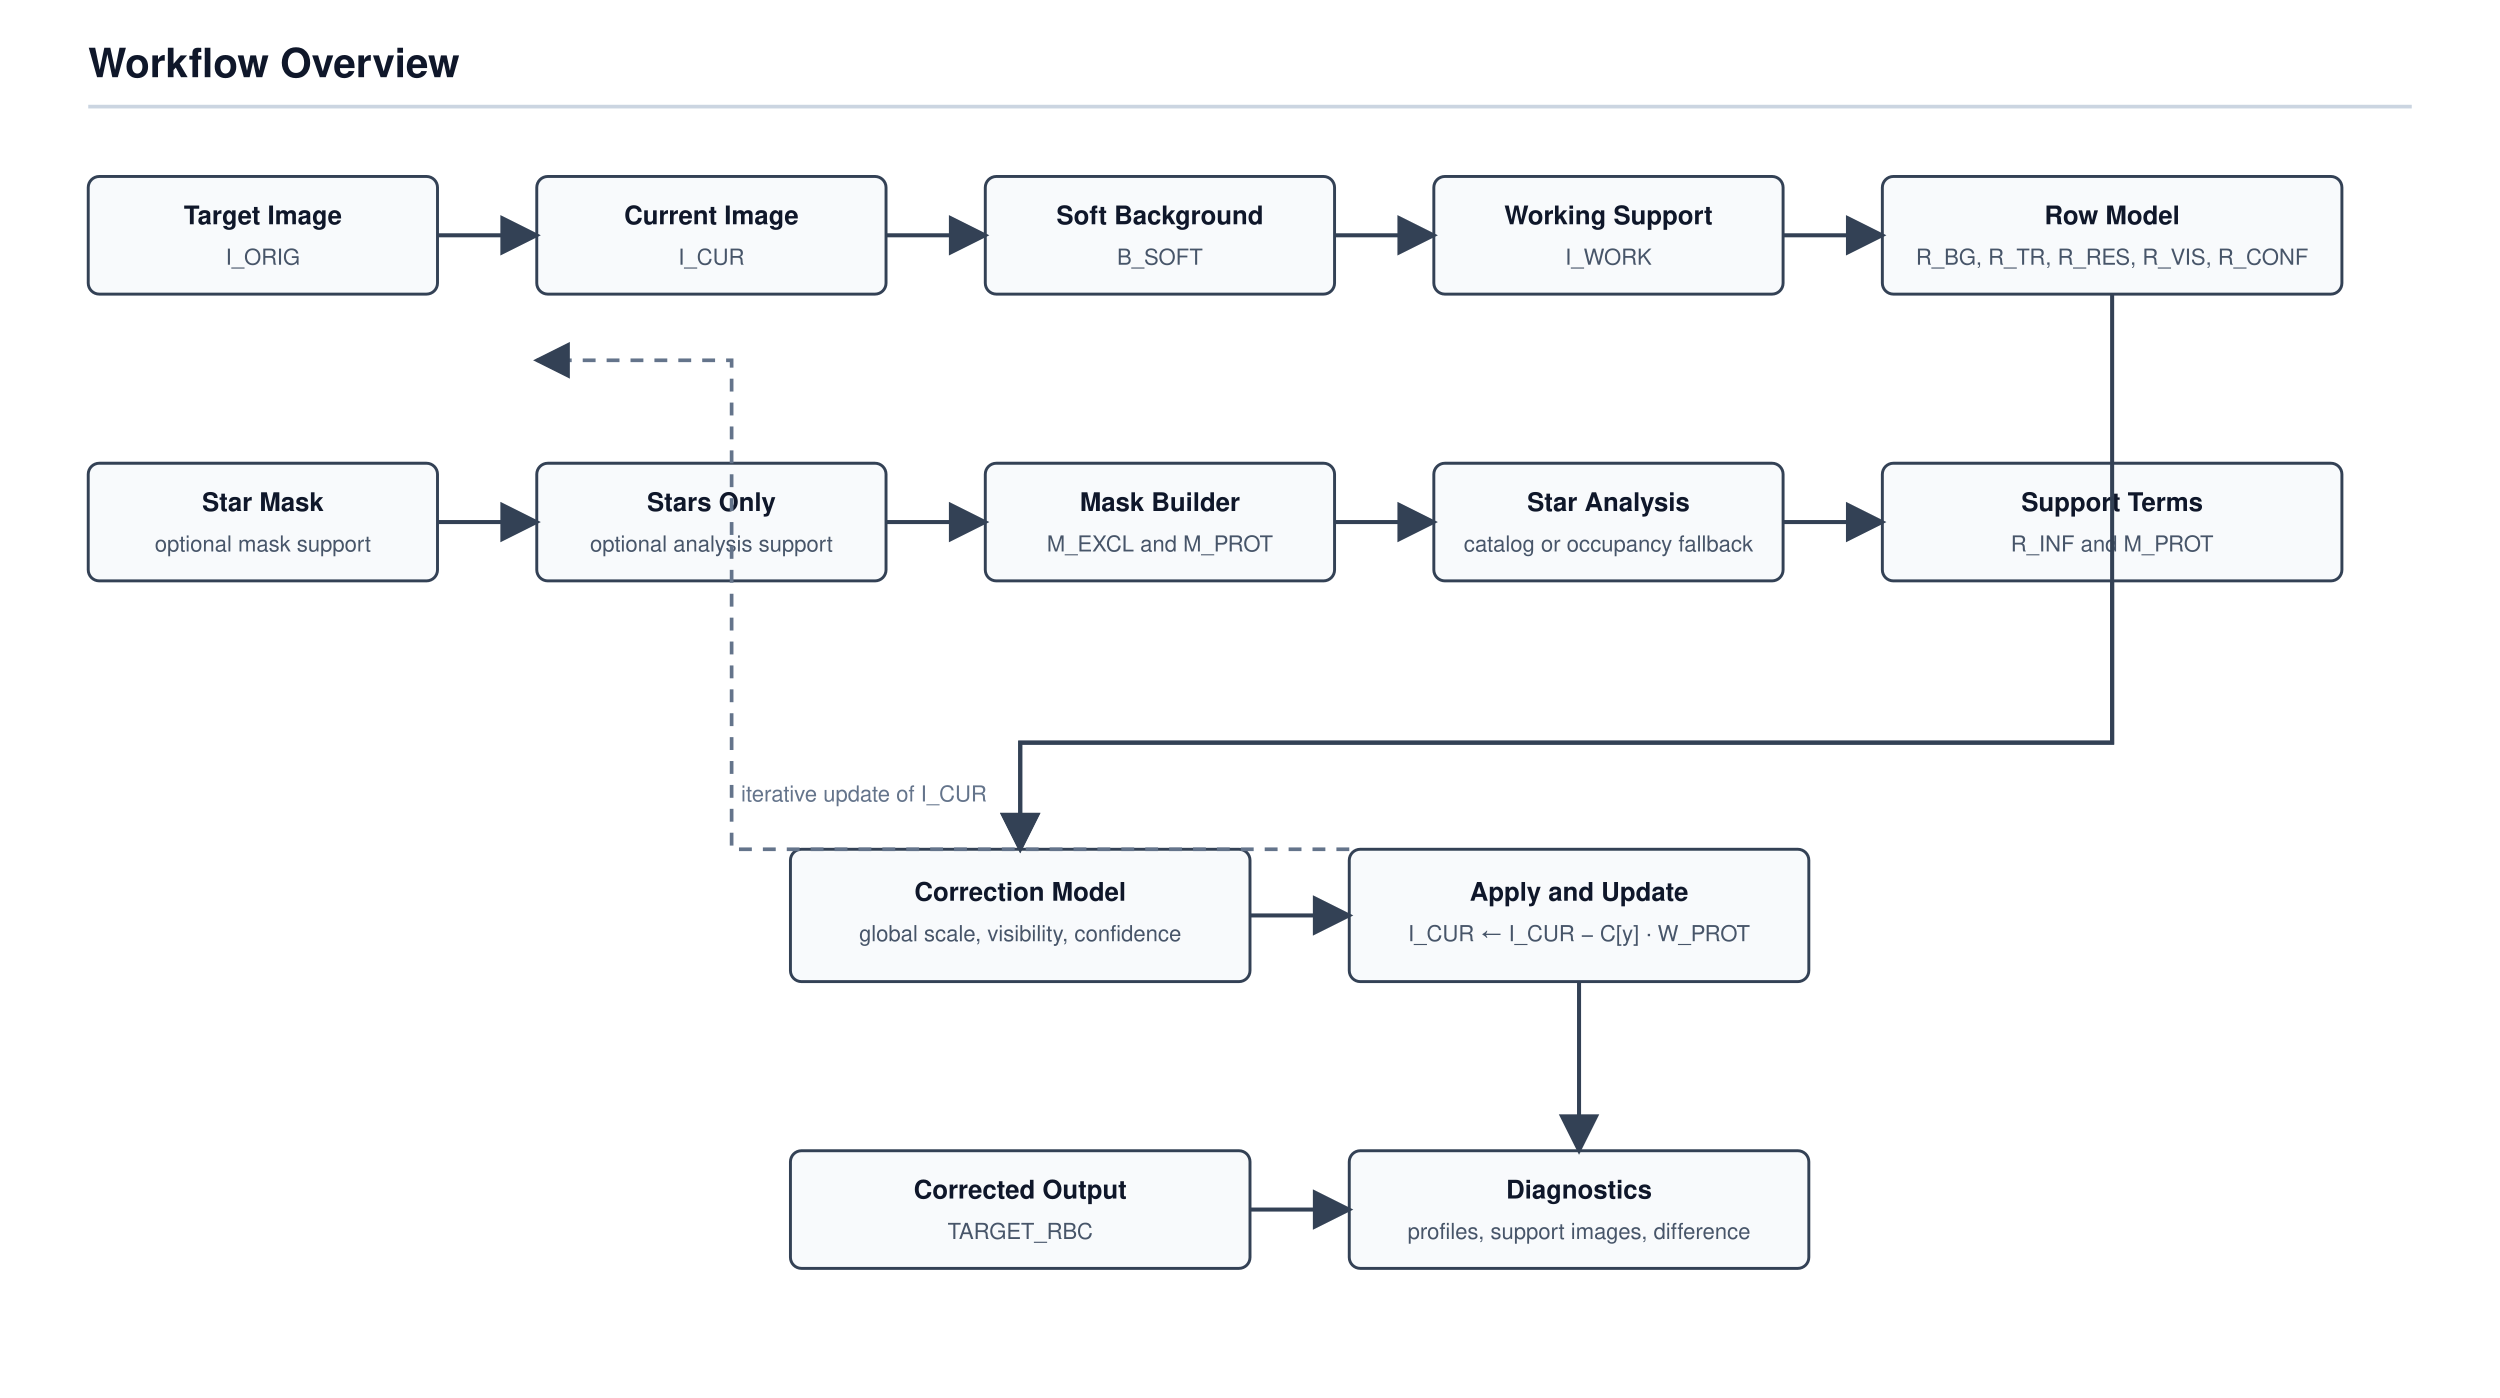
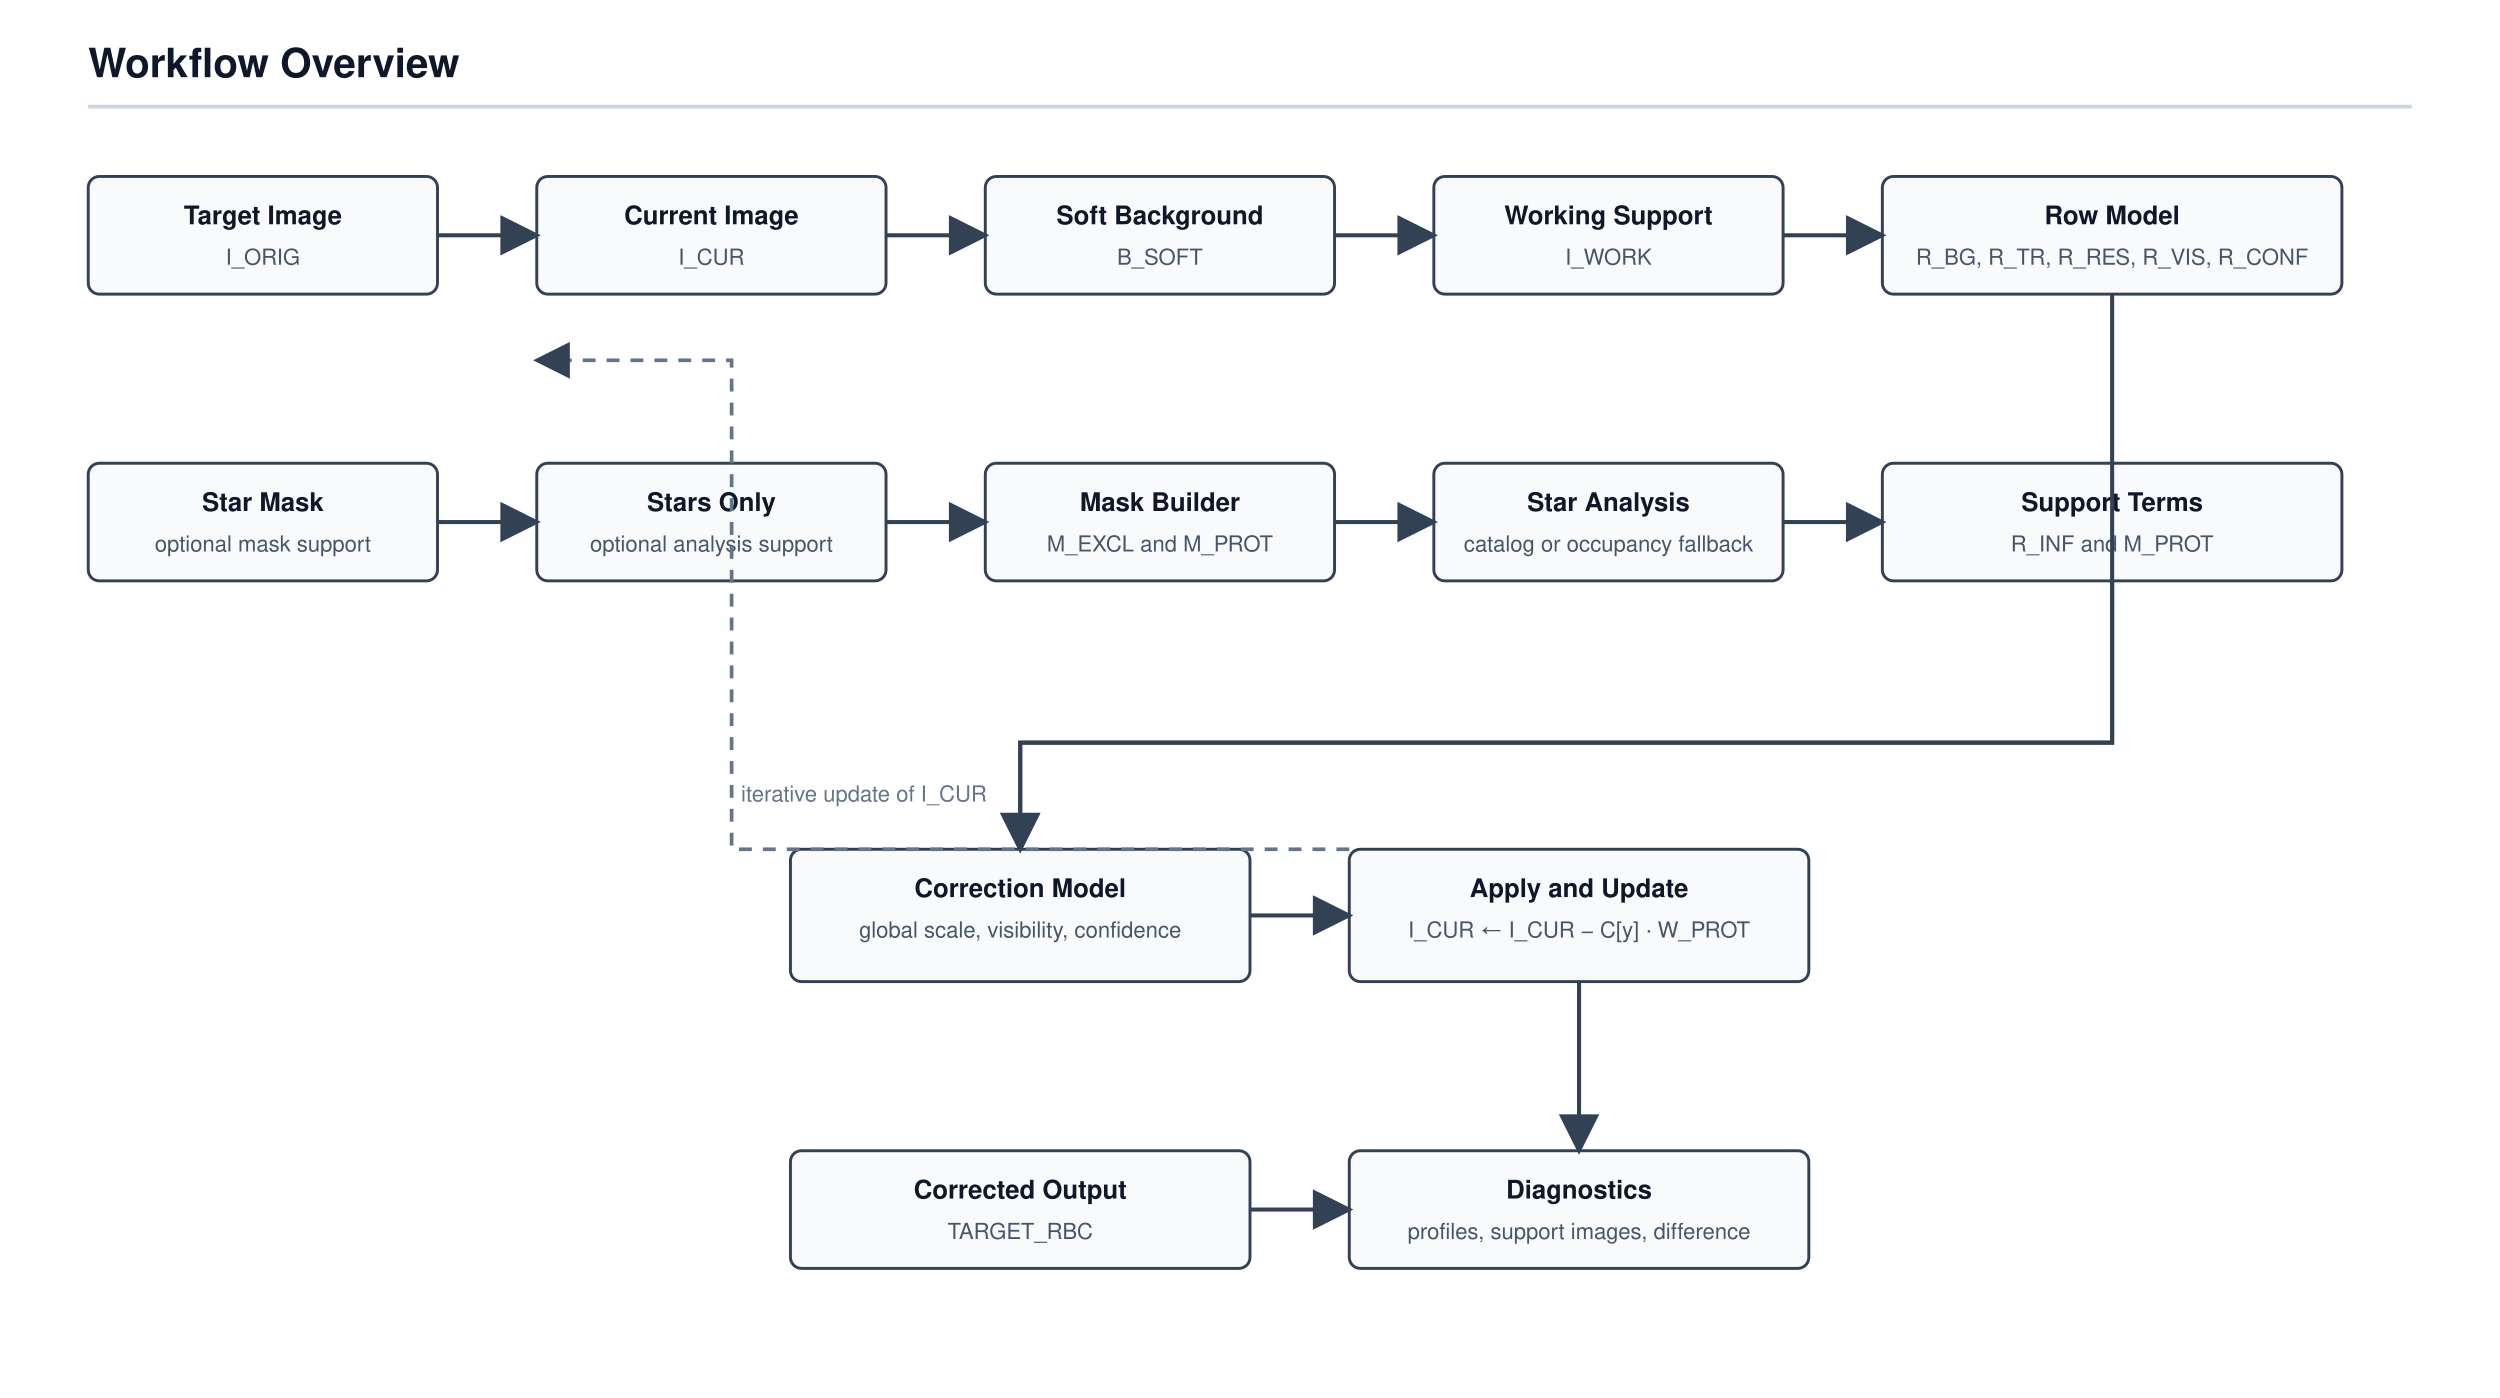
<svg xmlns="http://www.w3.org/2000/svg" viewBox="0 0 1360 760" width="1360" height="760">
  <defs>
    <marker id="arrow" markerWidth="10" markerHeight="10" refX="9" refY="5" orient="auto" markerUnits="strokeWidth">
      <path d="M0,0 L10,5 L0,10 z" fill="#334155" />
    </marker>
-     <style>
-       .title { font: 700 22px Helvetica, Arial, sans-serif; fill: #0f172a; }
-       .box { fill: #f8fafc; stroke: #334155; stroke-width: 1.6; rx: 6; ry: 6; }
-       .line { stroke: #334155; stroke-width: 2.2; fill: none; marker-end: url(#arrow); }
-       .loop { stroke: #64748b; stroke-width: 2; fill: none; stroke-dasharray: 7 6; marker-end: url(#arrow); }
-       .label { font: 600 14px Helvetica, Arial, sans-serif; fill: #0f172a; text-anchor: middle; }
-       .sub { font: 12px Helvetica, Arial, sans-serif; fill: #475569; text-anchor: middle; }
-       .note { font: 12px Helvetica, Arial, sans-serif; fill: #64748b; text-anchor: middle; }
-     </style>
+     <style>.title { font: 700 22px Helvetica, Arial, sans-serif; fill: #0f172a; }
+ .box { fill: #f8fafc; stroke: #334155; stroke-width: 1.6; }
+ .line { stroke: #334155; stroke-width: 2.2; fill: none; marker-end: url(#arrow); }
+ .loop { stroke: #64748b; stroke-width: 2; fill: none; stroke-dasharray: 7 6; marker-end: url(#arrow); }
+ .label { font: 600 14px Helvetica, Arial, sans-serif; fill: #0f172a; text-anchor: middle; }
+ .sub { font: 12px Helvetica, Arial, sans-serif; fill: #475569; text-anchor: middle; }
+ .note { font: 12px Helvetica, Arial, sans-serif; fill: #64748b; text-anchor: middle; }
+ .tag { font: 12px Helvetica, Arial, sans-serif; fill: #64748b; text-anchor: middle; }</style>
  </defs>
  <text class="title" x="48" y="42">Workflow Overview</text>
  <line x1="48" y1="58" x2="1312" y2="58" stroke="#cbd5e1" stroke-width="2" />
-   <rect class="box" x="48" y="96" width="190" height="64" />
+   <rect class="box" x="48" y="96" width="190" height="64" rx="6" ry="6" />
  <text class="label" x="143" y="122">Target Image</text>
  <text class="sub" x="143" y="144">I_ORIG</text>
-   <rect class="box" x="292" y="96" width="190" height="64" />
+   <rect class="box" x="292" y="96" width="190" height="64" rx="6" ry="6" />
  <text class="label" x="387" y="122">Current Image</text>
  <text class="sub" x="387" y="144">I_CUR</text>
-   <rect class="box" x="536" y="96" width="190" height="64" />
+   <rect class="box" x="536" y="96" width="190" height="64" rx="6" ry="6" />
  <text class="label" x="631" y="122">Soft Background</text>
  <text class="sub" x="631" y="144">B_SOFT</text>
-   <rect class="box" x="780" y="96" width="190" height="64" />
+   <rect class="box" x="780" y="96" width="190" height="64" rx="6" ry="6" />
  <text class="label" x="875" y="122">Working Support</text>
  <text class="sub" x="875" y="144">I_WORK</text>
-   <rect class="box" x="1024" y="96" width="250" height="64" />
+   <rect class="box" x="1024" y="96" width="250" height="64" rx="6" ry="6" />
  <text class="label" x="1149" y="122">Row Model</text>
  <text class="sub" x="1149" y="144">R_BG, R_TR, R_RES, R_VIS, R_CONF</text>
-   <rect class="box" x="48" y="252" width="190" height="64" />
+   <rect class="box" x="48" y="252" width="190" height="64" rx="6" ry="6" />
  <text class="label" x="143" y="278">Star Mask</text>
  <text class="sub" x="143" y="300">optional mask support</text>
-   <rect class="box" x="292" y="252" width="190" height="64" />
+   <rect class="box" x="292" y="252" width="190" height="64" rx="6" ry="6" />
  <text class="label" x="387" y="278">Stars Only</text>
  <text class="sub" x="387" y="300">optional analysis support</text>
-   <rect class="box" x="536" y="252" width="190" height="64" />
+   <rect class="box" x="536" y="252" width="190" height="64" rx="6" ry="6" />
  <text class="label" x="631" y="278">Mask Builder</text>
  <text class="sub" x="631" y="300">M_EXCL and M_PROT</text>
-   <rect class="box" x="780" y="252" width="190" height="64" />
+   <rect class="box" x="780" y="252" width="190" height="64" rx="6" ry="6" />
  <text class="label" x="875" y="278">Star Analysis</text>
  <text class="sub" x="875" y="300">catalog or occupancy fallback</text>
-   <rect class="box" x="1024" y="252" width="250" height="64" />
+   <rect class="box" x="1024" y="252" width="250" height="64" rx="6" ry="6" />
  <text class="label" x="1149" y="278">Support Terms</text>
  <text class="sub" x="1149" y="300">R_INF and M_PROT</text>
-   <rect class="box" x="430" y="462" width="250" height="72" />
-   <text class="label" x="555" y="490">Correction Model</text>
-   <text class="sub" x="555" y="512">global scale, visibility, confidence</text>
-   <rect class="box" x="734" y="462" width="250" height="72" />
-   <text class="label" x="859" y="490">Apply and Update</text>
-   <text class="sub" x="859" y="512">I_CUR ← I_CUR − C[y] · W_PROT</text>
-   <rect class="box" x="430" y="626" width="250" height="64" />
+   <rect class="box" x="430" y="462" width="250" height="72" rx="6" ry="6" />
+   <text class="label" x="555" y="488">Correction Model</text>
+   <text class="sub" x="555" y="510">global scale, visibility, confidence</text>
+   <rect class="box" x="734" y="462" width="250" height="72" rx="6" ry="6" />
+   <text class="label" x="859" y="488">Apply and Update</text>
+   <text class="sub" x="859" y="510">I_CUR ← I_CUR − C[y] · W_PROT</text>
+   <rect class="box" x="430" y="626" width="250" height="64" rx="6" ry="6" />
  <text class="label" x="555" y="652">Corrected Output</text>
  <text class="sub" x="555" y="674">TARGET_RBC</text>
-   <rect class="box" x="734" y="626" width="250" height="64" />
+   <rect class="box" x="734" y="626" width="250" height="64" rx="6" ry="6" />
  <text class="label" x="859" y="652">Diagnostics</text>
  <text class="sub" x="859" y="674">profiles, support images, difference</text>
  <path class="line" d="M238 128 H292" />
  <path class="line" d="M482 128 H536" />
  <path class="line" d="M726 128 H780" />
  <path class="line" d="M970 128 H1024" />
  <path class="line" d="M238 284 H292" />
  <path class="line" d="M482 284 H536" />
  <path class="line" d="M726 284 H780" />
  <path class="line" d="M970 284 H1024" />
  <path class="line" d="M1149 160 V404 H555 V462" />
  <path class="line" d="M1149 316 V404 H555 V462" />
  <path class="line" d="M680 498 H734" />
  <path class="line" d="M859 534 V626" />
  <path class="line" d="M680 658 H734" />
  <path class="loop" d="M734 462 H398 V196 H292" />
-   <text class="note" x="470" y="436">iterative update of I_CUR</text>
+   <text class="note" x="470" y="436" text-anchor="middle">iterative update of I_CUR</text>
</svg>
